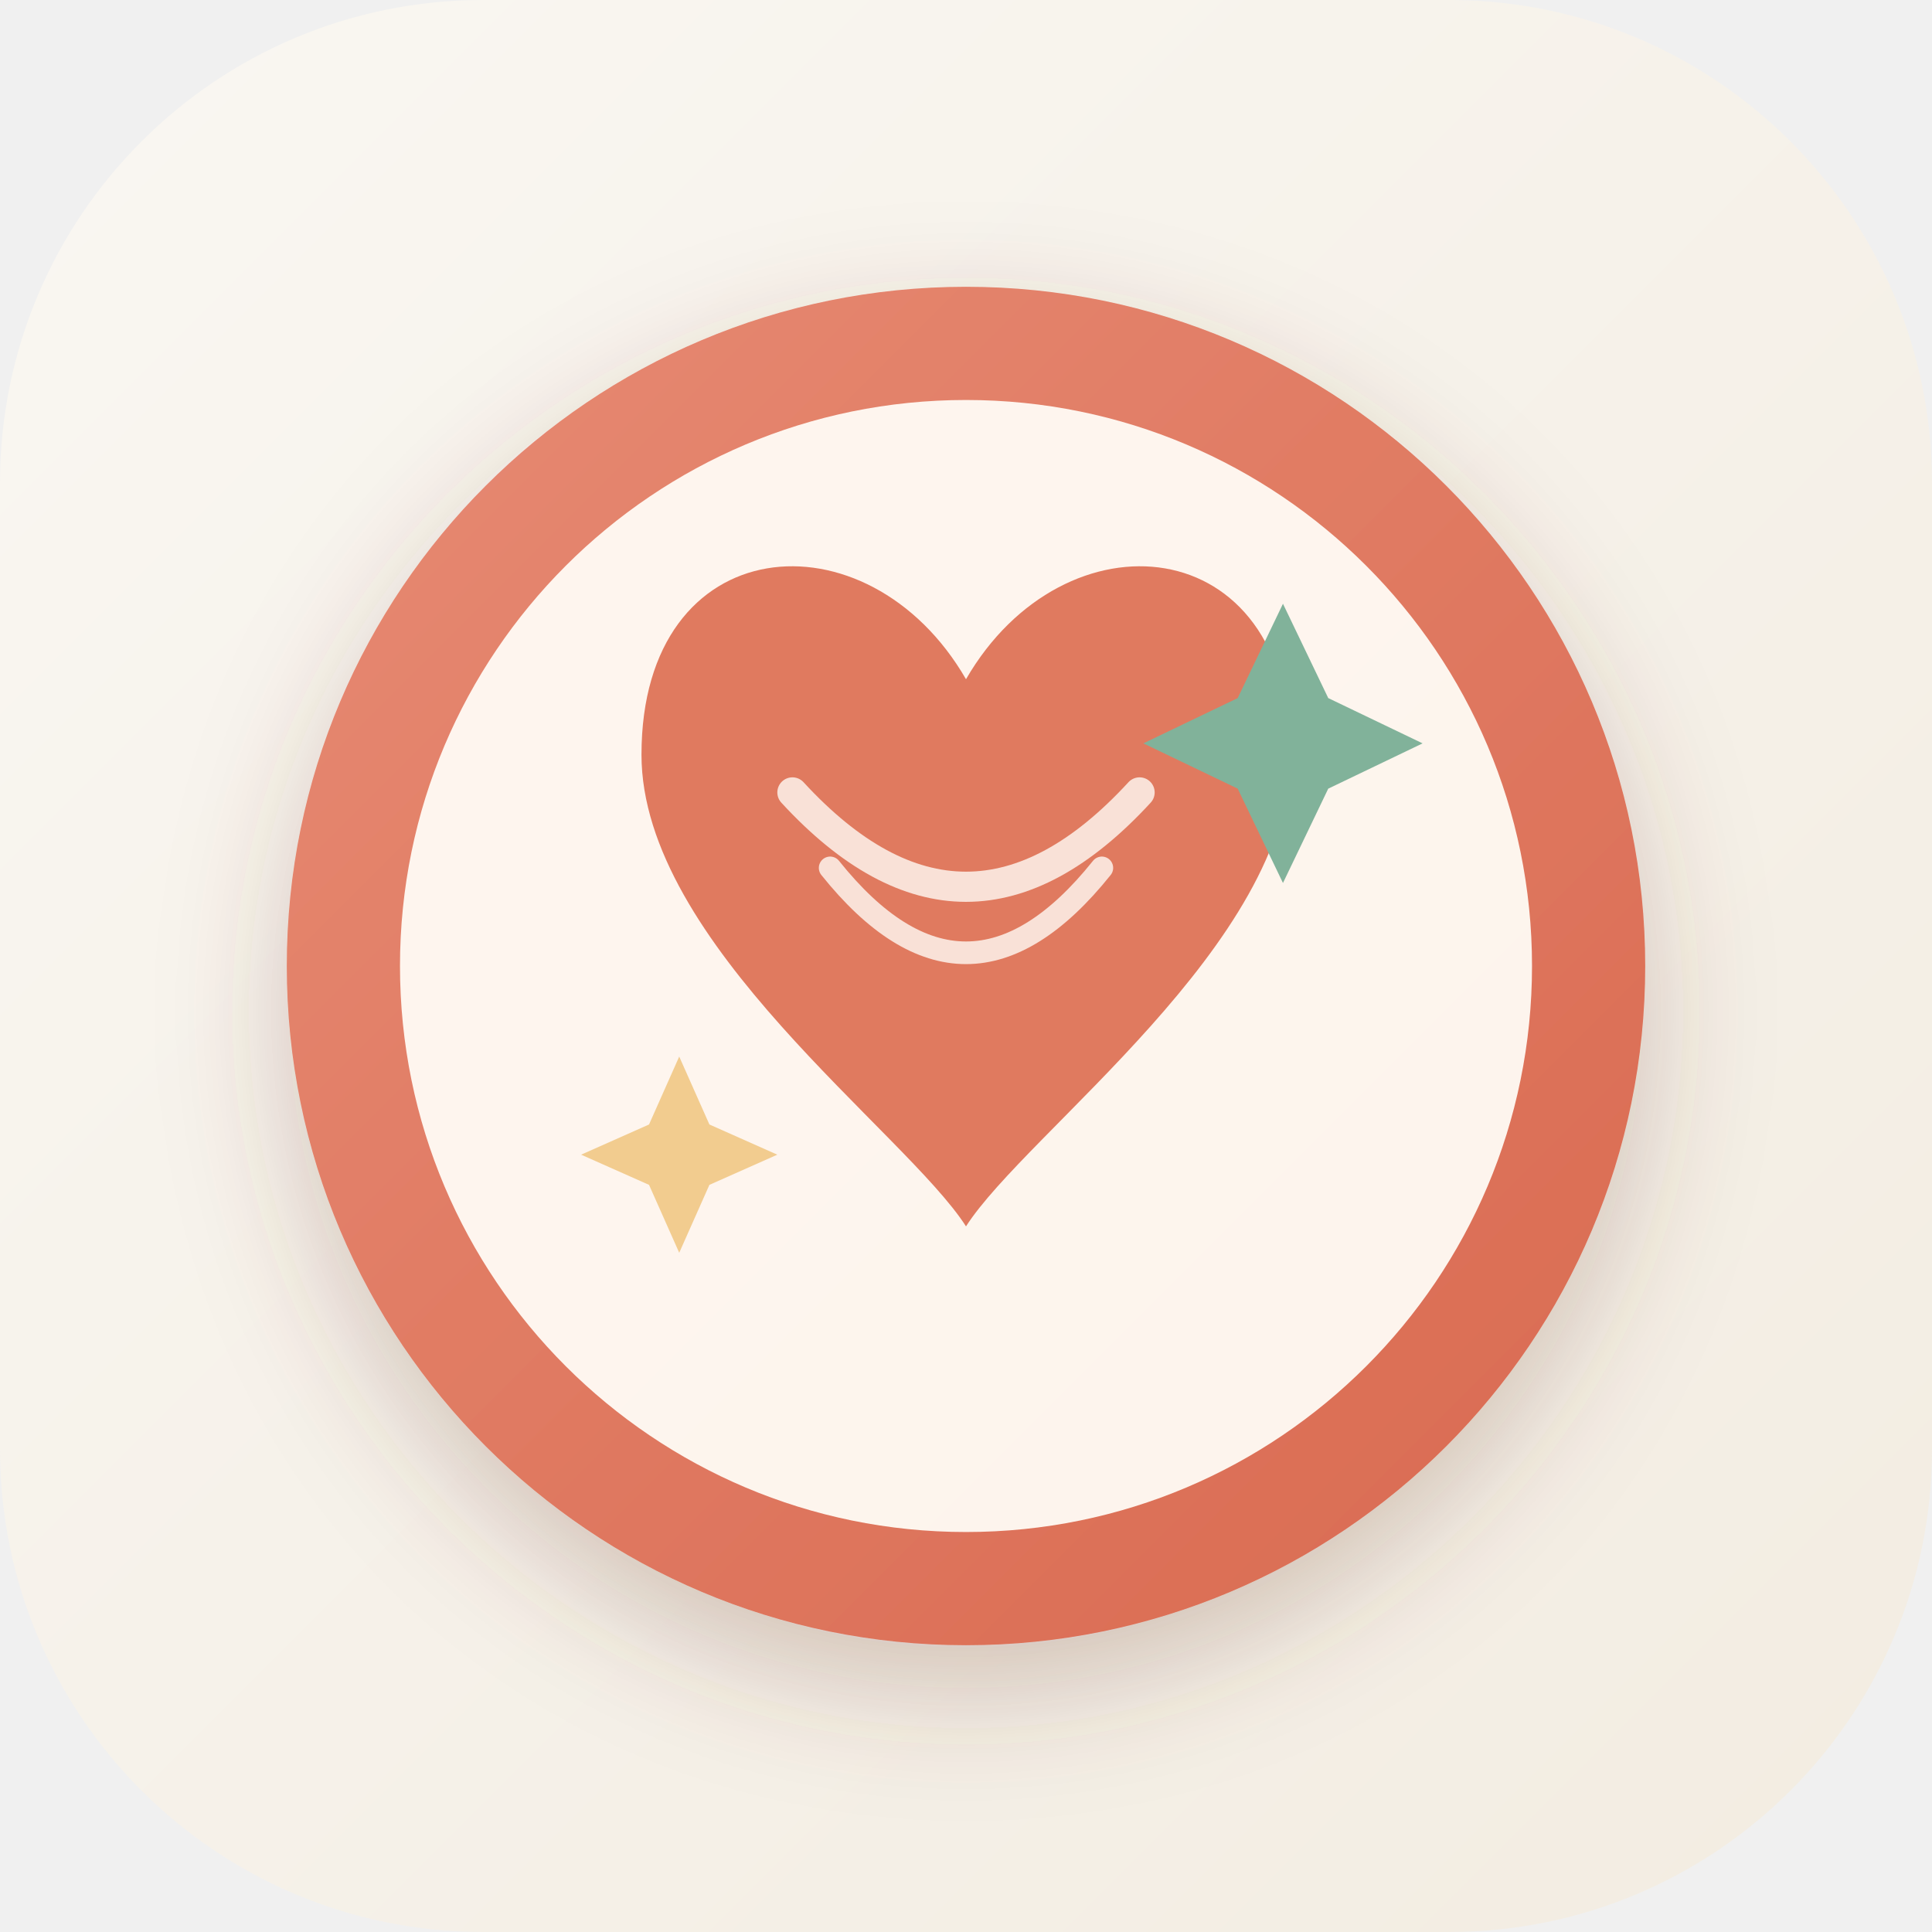
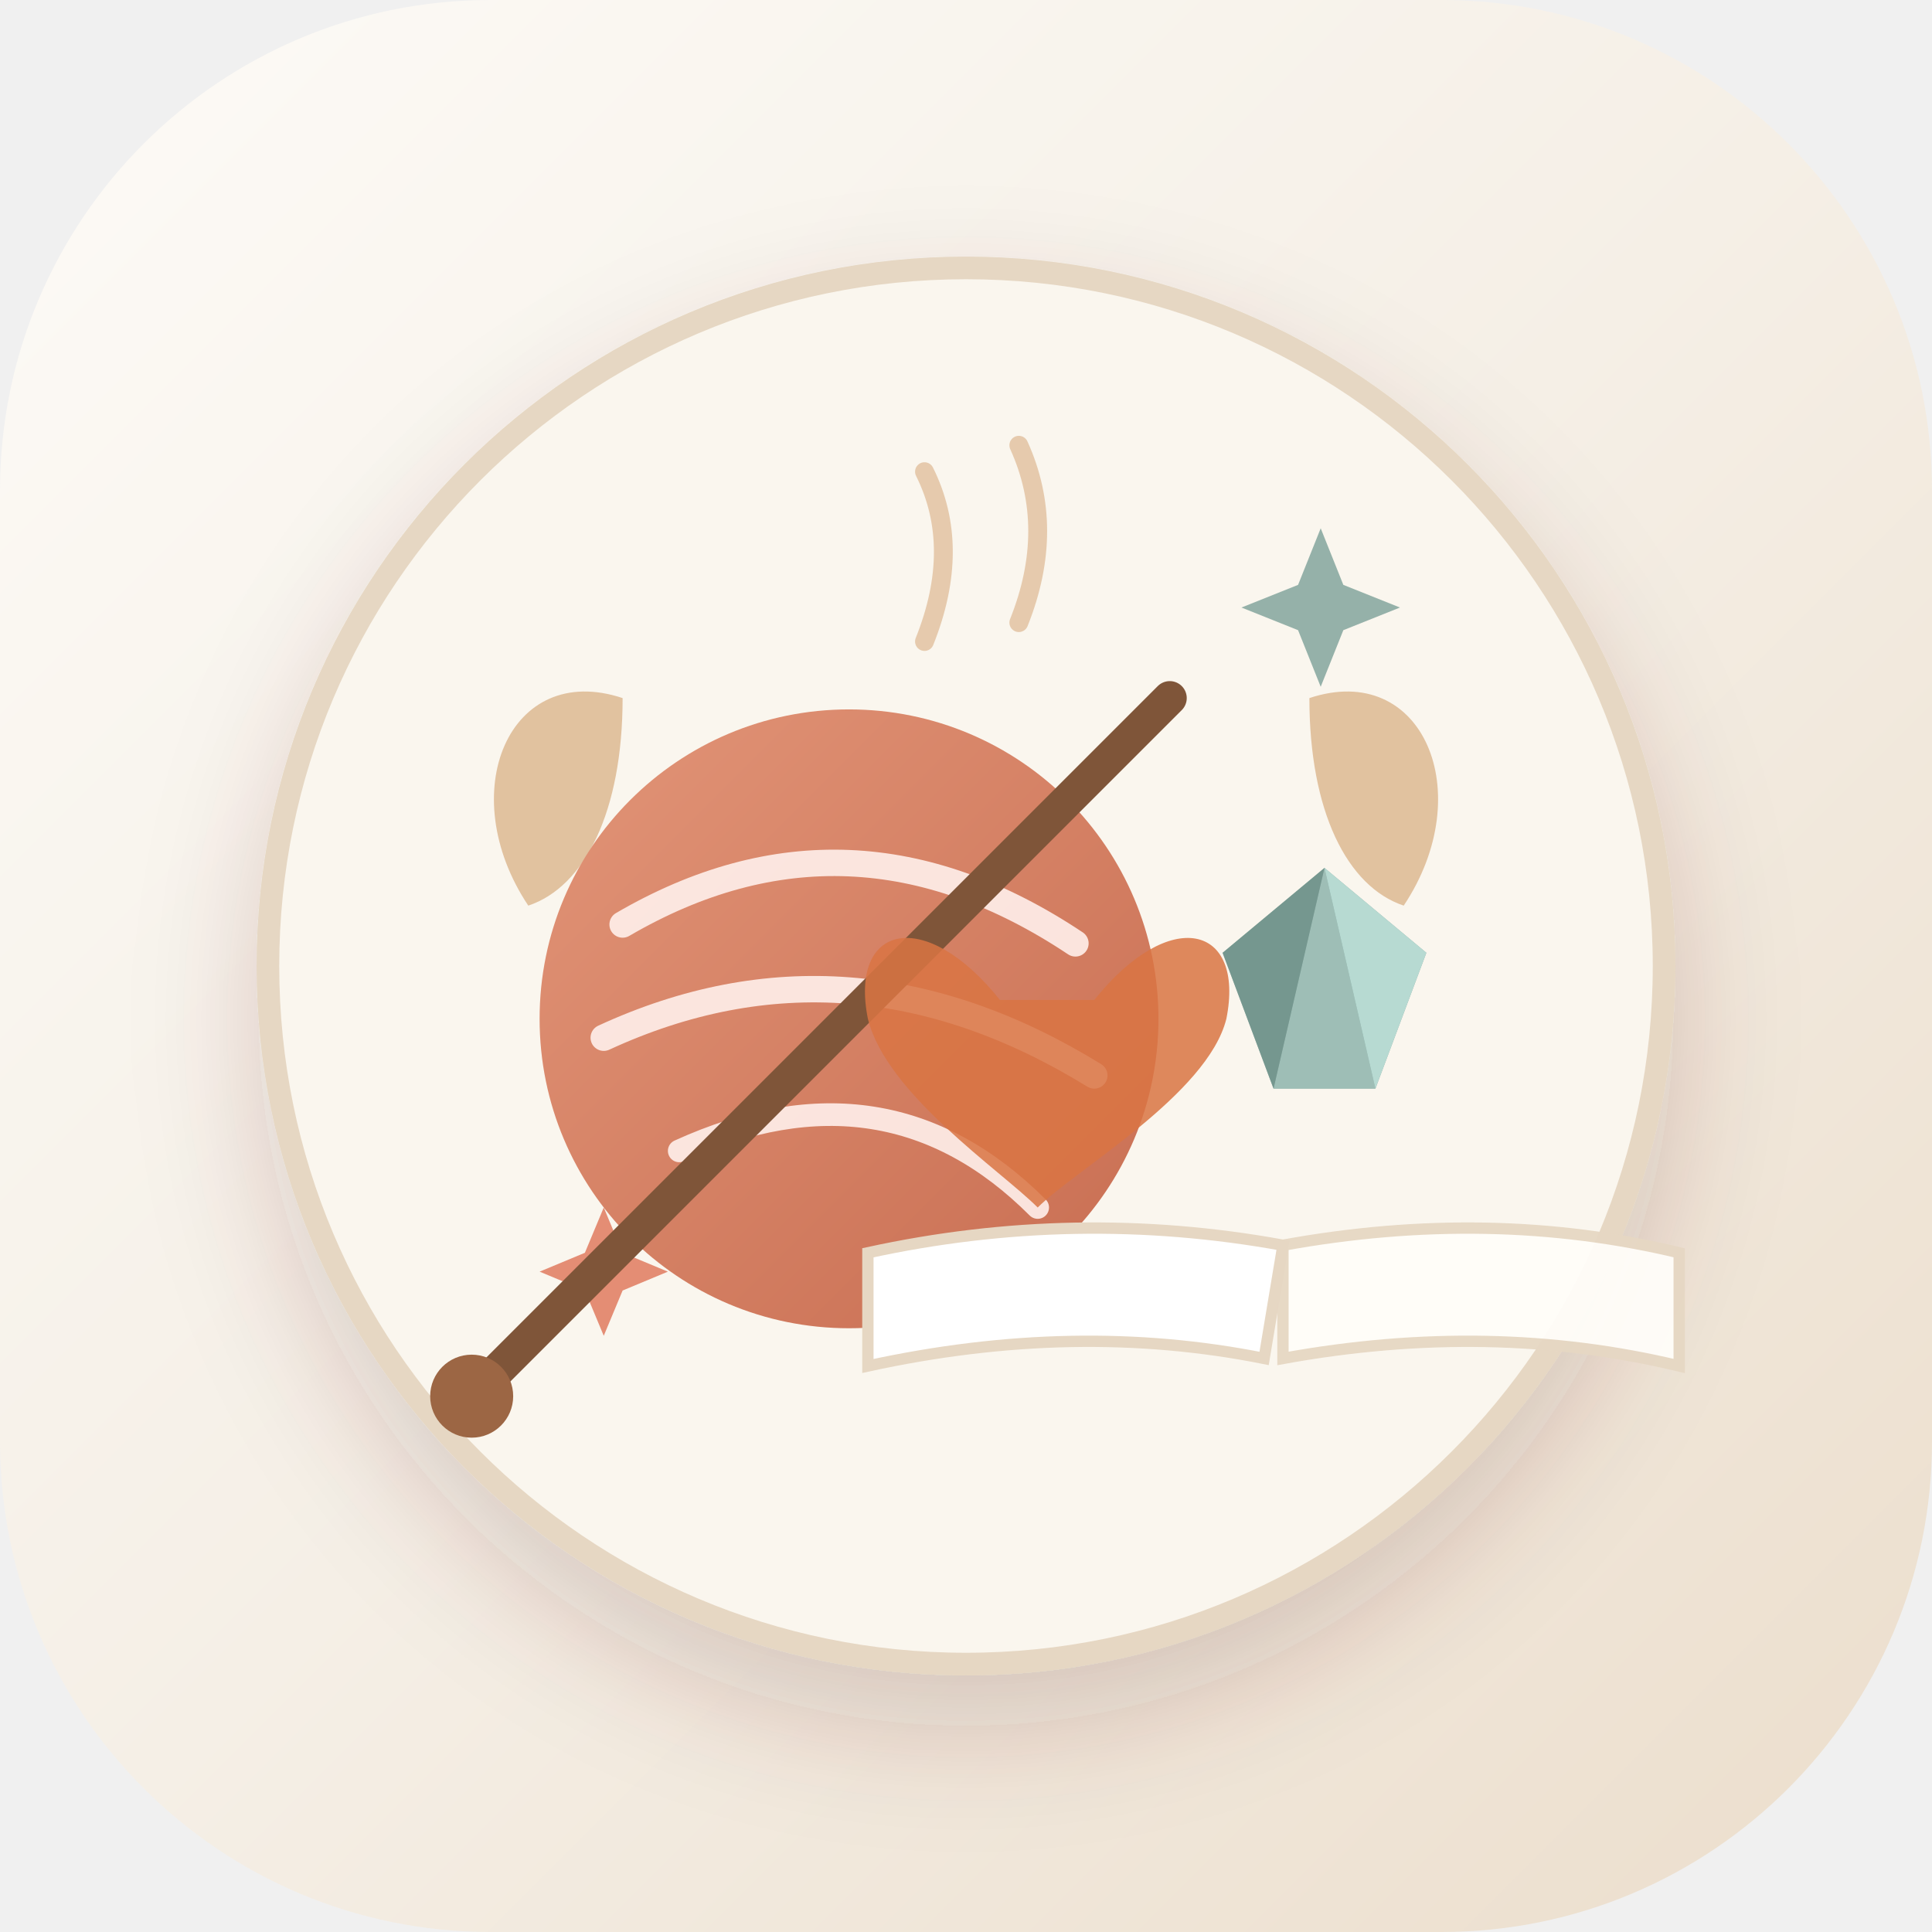
<svg xmlns="http://www.w3.org/2000/svg" viewBox="0 0 512 512" width="100%" height="100%">
  <defs>
-     <linearGradient id="bgGrad" x1="0%" y1="0%" x2="100%" y2="100%">
-       <stop offset="0%" stop-color="#FAF7F2" />
-       <stop offset="100%" stop-color="#F2ECE1" />
+     <linearGradient id="bgCozyGrad" x1="0%" y1="0%" x2="100%" y2="100%">
+       <stop offset="0%" stop-color="#FDFBF7" />
+       <stop offset="50%" stop-color="#F5EFE6" />
+       <stop offset="100%" stop-color="#EBDDCB" />
    </linearGradient>
-     <linearGradient id="circleGrad" x1="0%" y1="0%" x2="100%" y2="100%">
-       <stop offset="0%" stop-color="#E78B74" />
-       <stop offset="100%" stop-color="#D96950" />
+     <linearGradient id="cupGrad" x1="0%" y1="0%" x2="100%" y2="100%">
+       <stop offset="0%" stop-color="#D97443" />
+       <stop offset="100%" stop-color="#B85128" />
    </linearGradient>
-     <filter id="shadow" x="-10%" y="-10%" width="130%" height="130%">
-       <feDropShadow dx="0" dy="12" stdDeviation="16" flood-color="#733B2E" flood-opacity="0.25" />
+     <linearGradient id="yarnGrad" x1="0%" y1="0%" x2="100%" y2="100%">
+       <stop offset="0%" stop-color="#E29578" />
+       <stop offset="100%" stop-color="#C86D51" />
+     </linearGradient>
+     <filter id="softShadow" x="-10%" y="-10%" width="130%" height="130%">
+       <feDropShadow dx="0" dy="14" stdDeviation="16" flood-color="#5E3023" flood-opacity="0.18" />
    </filter>
  </defs>
-   <rect width="512" height="512" rx="128" fill="url(#bgGrad)" />
-   <circle cx="256" cy="256" r="180" fill="url(#circleGrad)" filter="url(#shadow)" />
-   <circle cx="256" cy="256" r="150" fill="#FFFBF5" opacity="0.95" />
-   <path d="M 256,180 C 230,135 170,140 170,200 C 170,250 240,300 256,325 C 272,300 342,250 342,200 C 342,140 282,135 256,180 Z" fill="#E07A5F" />
-   <path d="M 340,160 L 352,185 L 377,197 L 352,209 L 340,234 L 328,209 L 303,197 L 328,185 Z" fill="#81B29A" />
-   <path d="M 180,280 L 188,298 L 206,306 L 188,314 L 180,332 L 172,314 L 154,306 L 172,298 Z" fill="#F2CC8F" />
-   <path d="M 210,210 Q 256,260 302,210" stroke="#FFFBF5" stroke-width="8" stroke-linecap="round" fill="none" opacity="0.8" />
-   <path d="M 220,230 Q 256,275 292,230" stroke="#FFFBF5" stroke-width="6" stroke-linecap="round" fill="none" opacity="0.8" />
+   <rect width="512" height="512" rx="130" fill="url(#bgCozyGrad)" />
+   <circle cx="256" cy="256" r="185" fill="#FAF6EE" stroke="#E6D7C3" stroke-width="6" filter="url(#softShadow)" />
+   <g opacity="0.85">
+     <path d="M 140,240 C 120,210 135,175 165,185 C 165,215 155,235 140,240 Z" fill="#DDB892" />
+     <path d="M 372,240 C 392,210 377,175 347,185 C 347,215 357,235 372,240 Z" fill="#DDB892" />
+     <path d="M 350,140 L 356,155 L 371,161 L 356,167 L 350,182 L 344,167 L 329,161 L 344,155 Z" fill="#84A59D" />
+     <path d="M 160,320 L 165,332 L 177,337 L 165,342 L 160,354 L 155,342 L 143,337 L 155,332 Z" fill="#E07A5F" />
+   </g>
+   <circle cx="225" cy="270" r="82" fill="url(#yarnGrad)" />
+   <path d="M 165,245 Q 225,210 285,250" stroke="#FFF0EB" stroke-width="7" stroke-linecap="round" fill="none" opacity="0.9" />
+   <path d="M 160,275 Q 225,245 290,285" stroke="#FFF0EB" stroke-width="7" stroke-linecap="round" fill="none" opacity="0.9" />
+   <path d="M 180,305 Q 235,280 275,320" stroke="#FFF0EB" stroke-width="6" stroke-linecap="round" fill="none" opacity="0.9" />
+   <line x1="130" y1="365" x2="310" y2="185" stroke="#7F5539" stroke-width="9" stroke-linecap="round" />
+   <circle cx="125" cy="370" r="11" fill="#9C6644" />
+   <path d="M 230,332 Q 285,320 340,330 L 335,360 Q 285,350 230,362 Z" fill="#FFFFFF" stroke="#E6D7C3" stroke-width="3" />
+   <path d="M 340,330 Q 395,320 445,332 L 445,362 Q 395,350 340,360 Z" fill="#FFFDF9" stroke="#E6D7C3" stroke-width="3" opacity="0.95" />
+   <g transform="translate(315, 230) scale(0.9)">
+     <polygon points="40,0 70,25 55,65 25,65 10,25" fill="#84A59D" />
+     <polygon points="40,0 55,65 25,65" fill="#A5C4BD" opacity="0.8" />
+     <polygon points="40,0 25,65 10,25" fill="#6A8D85" opacity="0.6" />
+     <polygon points="40,0 70,25 55,65" fill="#BCE0D8" opacity="0.9" />
+   </g>
+   <path d="M 290,265 C 310,240 330,245 325,270 C 320,290 285,310 275,320 C 265,310 235,290 230,270 C 225,245 245,240 265,265 Z" fill="#D97443" opacity="0.85" />
+   <path d="M 245,170 Q 255,145 245,125" stroke="#DDB892" stroke-width="5" stroke-linecap="round" fill="none" opacity="0.7" />
+   <path d="M 270,165 Q 280,140 270,118" stroke="#DDB892" stroke-width="5" stroke-linecap="round" fill="none" opacity="0.7" />
</svg>
